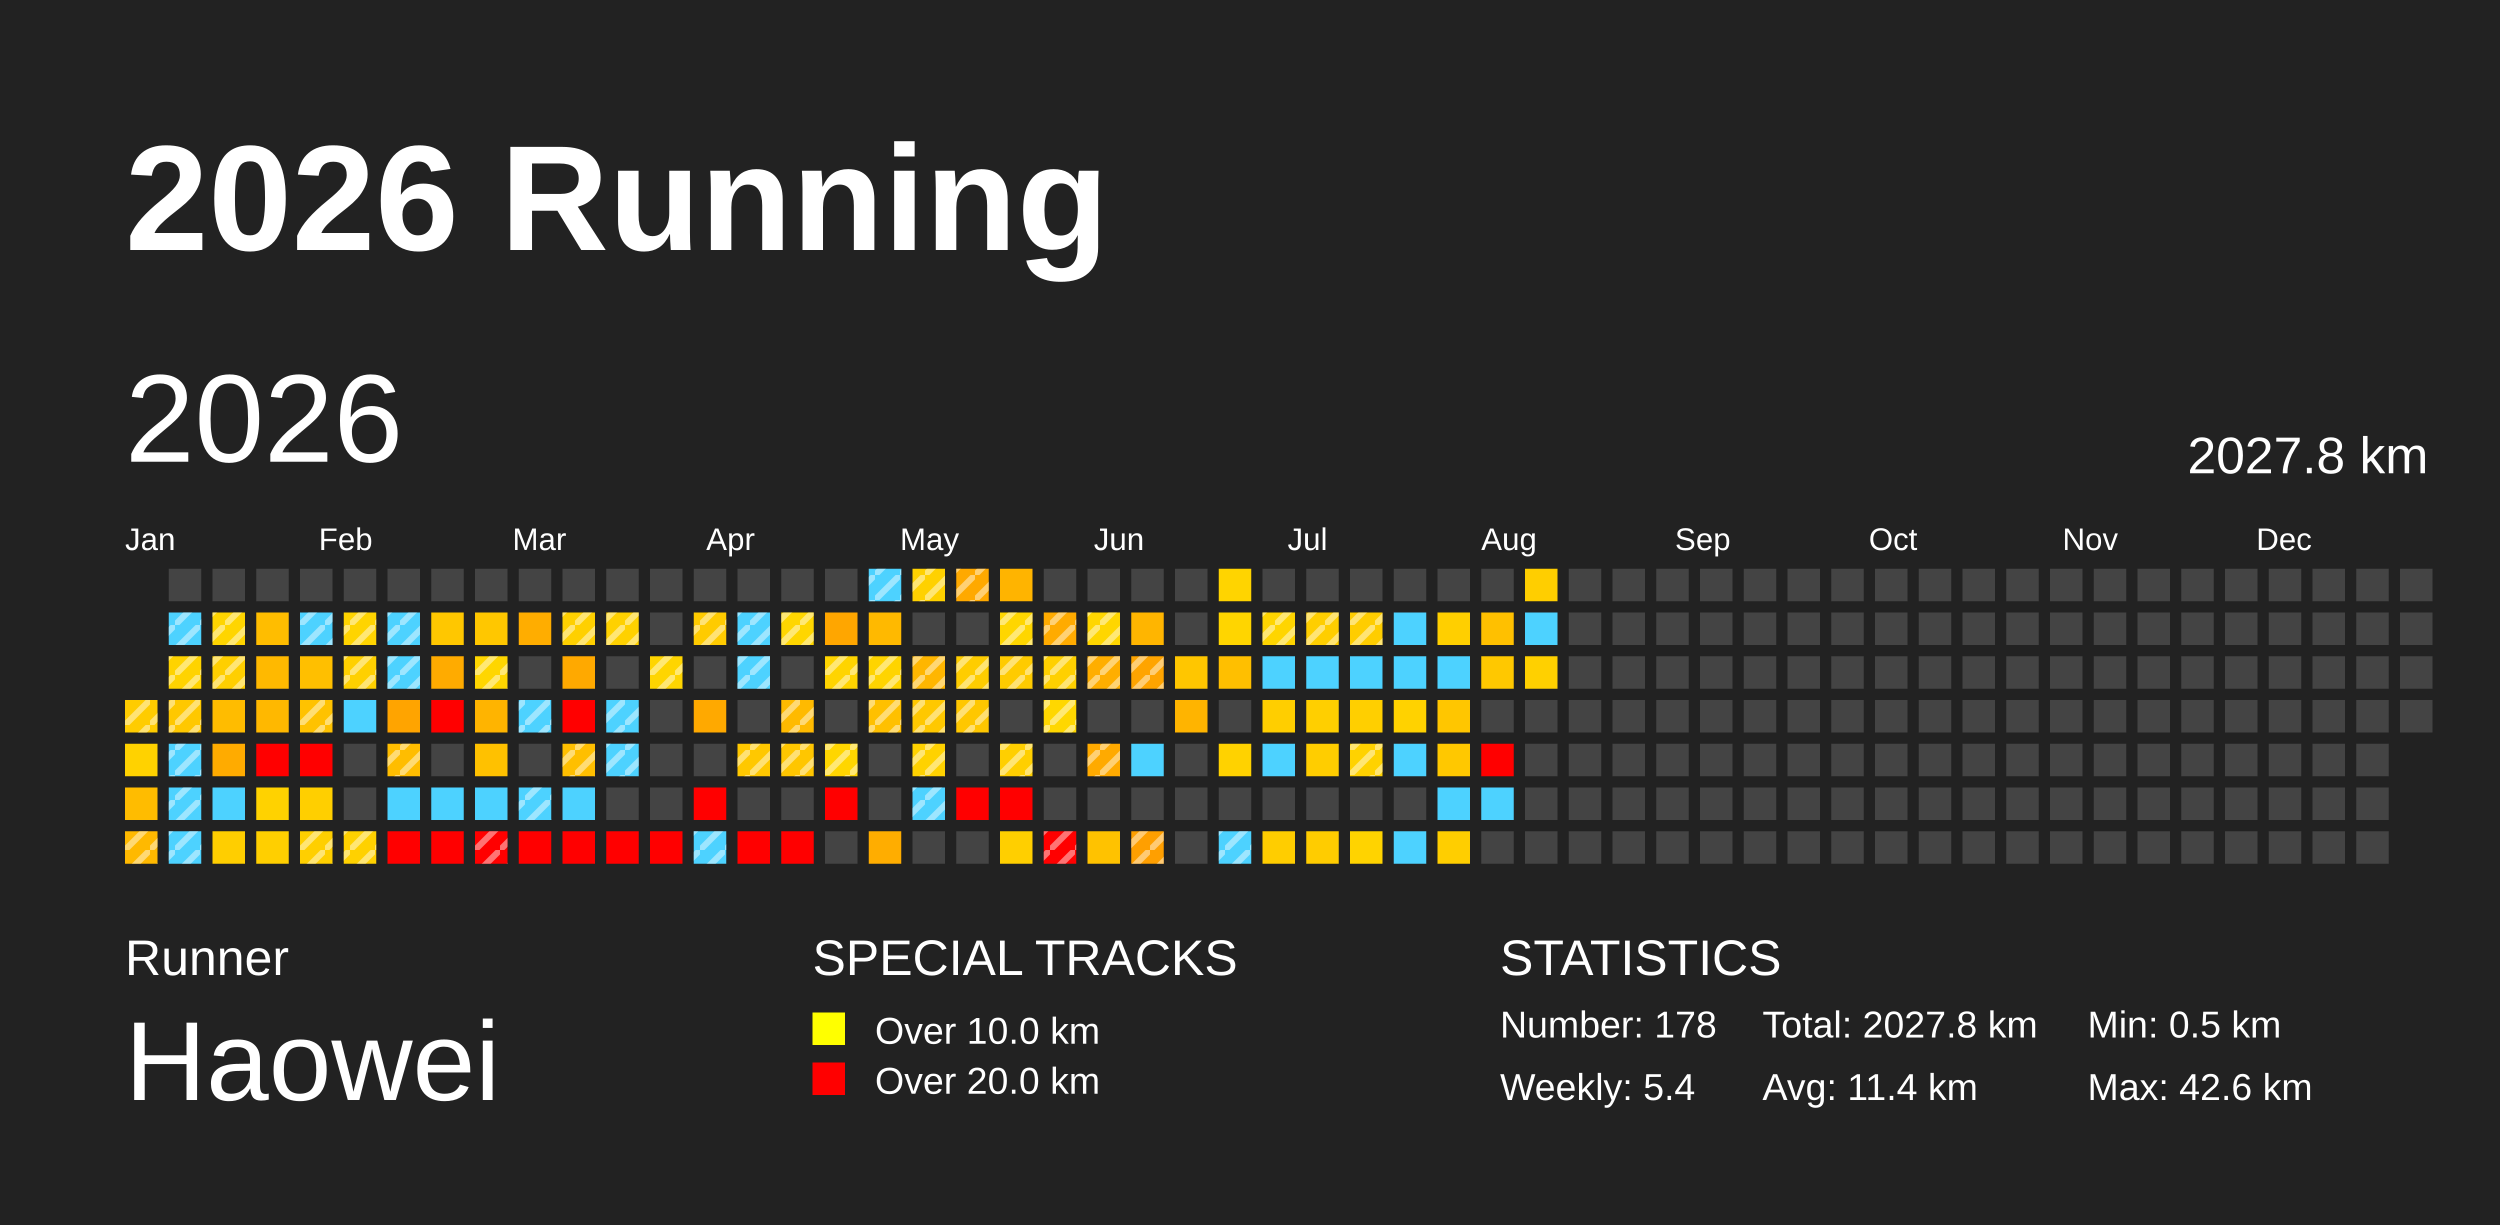
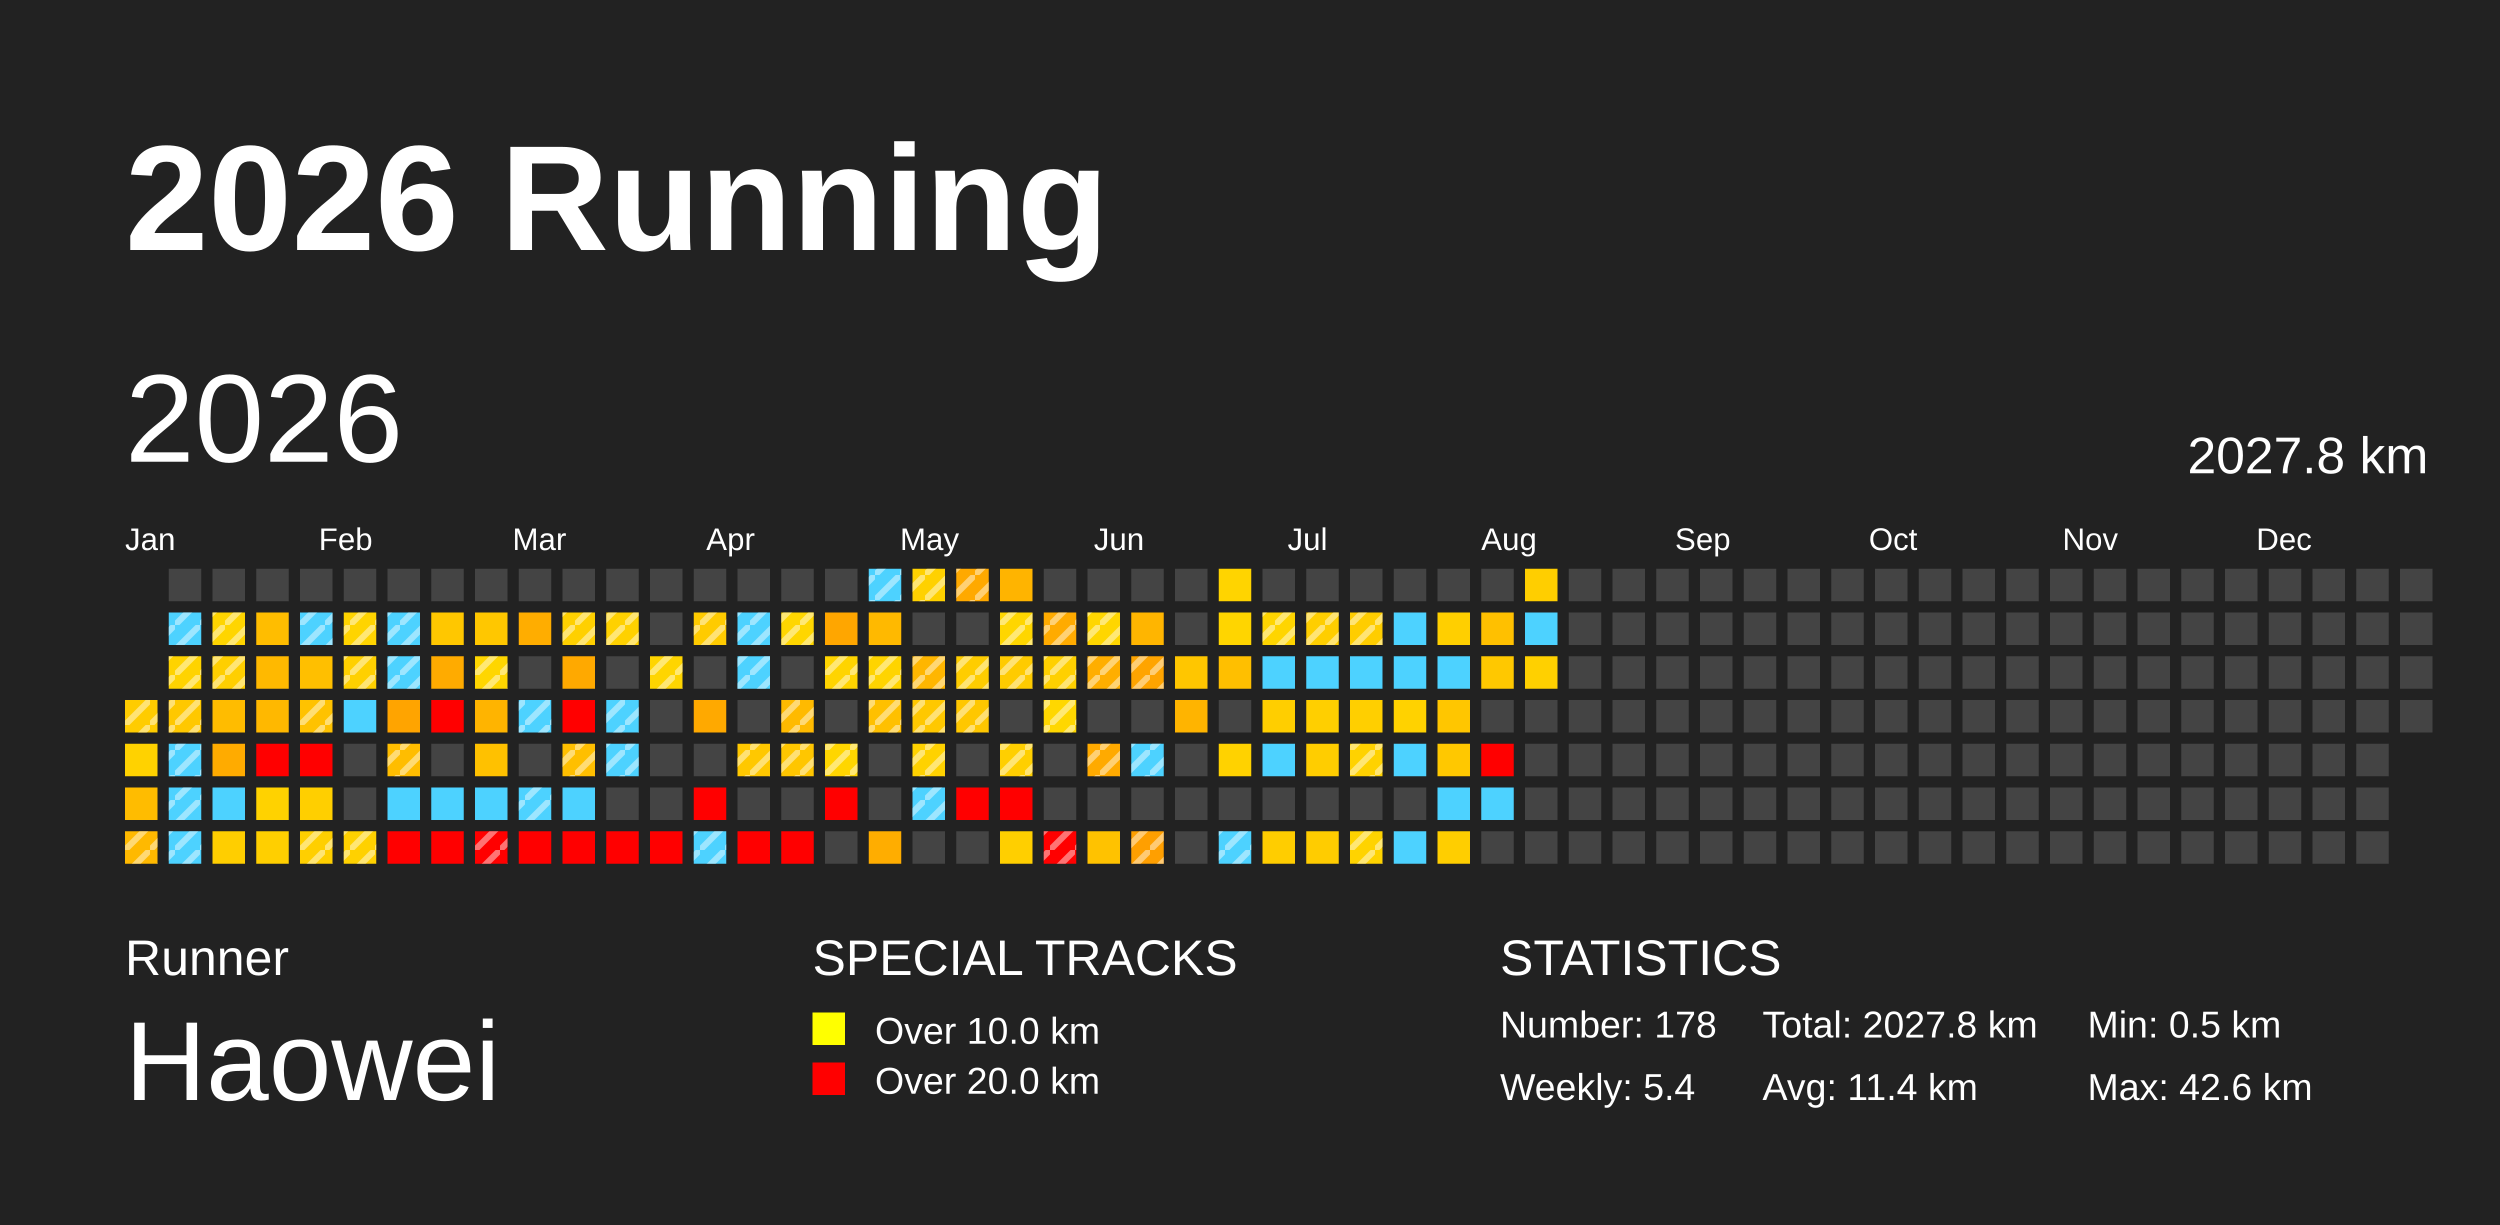
<svg xmlns="http://www.w3.org/2000/svg" baseProfile="full" height="98mm" version="1.1" viewBox="0,0,200,98" width="200mm">
  <defs>
    <pattern height="2" id="indoor-stripe" patternUnits="userSpaceOnUse" width="2">
      <line stroke="white" stroke-opacity="0.45" stroke-width="0.5" x1="0" x2="2" y1="2" y2="0" />
    </pattern>
  </defs>
  <rect fill="#222222" height="98" width="200" x="0" y="0" />
  <text fill="#FFFFFF" style="font-size:12px; font-family:Arial; font-weight:bold;" x="10" y="20">2026 Running</text>
  <text fill="#FFFFFF" style="font-size:4px; font-family:Arial" x="10" y="78">Runner</text>
  <text fill="#FFFFFF" style="font-size:9px; font-family:Arial" x="10" y="88">Haowei</text>
  <text fill="#FFFFFF" style="font-size:4px; font-family:Arial" x="65" y="78">SPECIAL TRACKS</text>
  <rect fill="yellow" height="2.6" width="2.6" x="65" y="81" />
  <text fill="#FFFFFF" style="font-size:3px; font-family:Arial" x="70" y="83.5">Over 10.0 km</text>
  <rect fill="red" height="2.6" width="2.6" x="65" y="85" />
  <text fill="#FFFFFF" style="font-size:3px; font-family:Arial" x="70" y="87.5">Over 20.0 km</text>
  <text fill="#FFFFFF" style="font-size:4px; font-family:Arial" x="120" y="78">STATISTICS</text>
  <text fill="#FFFFFF" style="font-size:3px; font-family:Arial" x="120" y="83">Number: 178</text>
  <text fill="#FFFFFF" style="font-size:3px; font-family:Arial" x="120" y="88">Weekly: 5.4</text>
  <text fill="#FFFFFF" style="font-size:3px; font-family:Arial" x="141" y="83">Total: 2027.8 km</text>
  <text fill="#FFFFFF" style="font-size:3px; font-family:Arial" x="141" y="88">Avg: 11.4 km</text>
  <text fill="#FFFFFF" style="font-size:3px; font-family:Arial" x="167" y="83">Min: 0.5 km</text>
  <text fill="#FFFFFF" style="font-size:3px; font-family:Arial" x="167" y="88">Max: 42.6 km</text>
  <text dominant-baseline="hanging" fill="#FFFFFF" style="font-size:10.0px; font-family:Arial;" x="10" y="30">2026</text>
  <text dominant-baseline="hanging" fill="#FFFFFF" style="font-size:4.125px; font-family:Arial;" x="175" y="35">2027.8 km</text>
  <text fill="#FFFFFF" style="font-size:2.5px; font-family:Arial" x="10.0" y="44">Jan</text>
  <text fill="#FFFFFF" style="font-size:2.5px; font-family:Arial" x="25.5" y="44">Feb</text>
  <text fill="#FFFFFF" style="font-size:2.5px; font-family:Arial" x="41.0" y="44">Mar</text>
  <text fill="#FFFFFF" style="font-size:2.5px; font-family:Arial" x="56.5" y="44">Apr</text>
  <text fill="#FFFFFF" style="font-size:2.5px; font-family:Arial" x="72.0" y="44">May</text>
  <text fill="#FFFFFF" style="font-size:2.5px; font-family:Arial" x="87.5" y="44">Jun</text>
  <text fill="#FFFFFF" style="font-size:2.5px; font-family:Arial" x="103.0" y="44">Jul</text>
  <text fill="#FFFFFF" style="font-size:2.5px; font-family:Arial" x="118.5" y="44">Aug</text>
  <text fill="#FFFFFF" style="font-size:2.5px; font-family:Arial" x="134.0" y="44">Sep</text>
  <text fill="#FFFFFF" style="font-size:2.5px; font-family:Arial" x="149.5" y="44">Oct</text>
  <text fill="#FFFFFF" style="font-size:2.5px; font-family:Arial" x="165.0" y="44">Nov</text>
  <text fill="#FFFFFF" style="font-size:2.5px; font-family:Arial" x="180.5" y="44">Dec</text>
  <rect fill="#ffcc00" height="2.6" width="2.6" x="10.0" y="56.0" />
  <rect fill="url(#indoor-stripe)" height="2.6" style="pointer-events: none;" width="2.6" x="10.0" y="56.0" />
  <rect fill="#ffd200" height="2.6" width="2.6" x="10.0" y="59.5" />
  <rect fill="#ffbc00" height="2.6" width="2.6" x="10.0" y="63.0" />
  <rect fill="#ffb900" height="2.6" width="2.6" x="10.0" y="66.5" />
  <rect fill="url(#indoor-stripe)" height="2.6" style="pointer-events: none;" width="2.6" x="10.0" y="66.5" />
  <rect fill="#444444" height="2.6" width="2.6" x="13.5" y="45.5" />
  <rect fill="#4dd2ff" height="2.6" width="2.6" x="13.5" y="49.0" />
  <rect fill="url(#indoor-stripe)" height="2.6" style="pointer-events: none;" width="2.6" x="13.5" y="49.0" />
  <rect fill="#ffd300" height="2.6" width="2.6" x="13.5" y="52.5" />
  <rect fill="url(#indoor-stripe)" height="2.6" style="pointer-events: none;" width="2.6" x="13.5" y="52.5" />
  <rect fill="#ffc800" height="2.6" width="2.6" x="13.5" y="56.0" />
  <rect fill="url(#indoor-stripe)" height="2.6" style="pointer-events: none;" width="2.6" x="13.5" y="56.0" />
  <rect fill="#4dd2ff" height="2.6" width="2.6" x="13.5" y="59.5" />
  <rect fill="url(#indoor-stripe)" height="2.6" style="pointer-events: none;" width="2.6" x="13.5" y="59.5" />
  <rect fill="#4dd2ff" height="2.6" width="2.6" x="13.5" y="63.0" />
  <rect fill="url(#indoor-stripe)" height="2.6" style="pointer-events: none;" width="2.6" x="13.5" y="63.0" />
  <rect fill="#4dd2ff" height="2.6" width="2.6" x="13.5" y="66.5" />
  <rect fill="url(#indoor-stripe)" height="2.6" style="pointer-events: none;" width="2.6" x="13.5" y="66.5" />
  <rect fill="#444444" height="2.6" width="2.6" x="17.0" y="45.5" />
  <rect fill="#ffd500" height="2.6" width="2.6" x="17.0" y="49.0" />
  <rect fill="url(#indoor-stripe)" height="2.6" style="pointer-events: none;" width="2.6" x="17.0" y="49.0" />
  <rect fill="#ffcf00" height="2.6" width="2.6" x="17.0" y="52.5" />
  <rect fill="url(#indoor-stripe)" height="2.6" style="pointer-events: none;" width="2.6" x="17.0" y="52.5" />
  <rect fill="#ffbc00" height="2.6" width="2.6" x="17.0" y="56.0" />
  <rect fill="#ffab00" height="2.6" width="2.6" x="17.0" y="59.5" />
  <rect fill="#4dd2ff" height="2.6" width="2.6" x="17.0" y="63.0" />
  <rect fill="#ffce00" height="2.6" width="2.6" x="17.0" y="66.5" />
  <rect fill="#444444" height="2.6" width="2.6" x="20.5" y="45.5" />
  <rect fill="#ffbd00" height="2.6" width="2.6" x="20.5" y="49.0" />
  <rect fill="#ffb900" height="2.6" width="2.6" x="20.5" y="52.5" />
  <rect fill="#ffb800" height="2.6" width="2.6" x="20.5" y="56.0" />
  <rect fill="red" height="2.6" width="2.6" x="20.5" y="59.5" />
  <rect fill="#ffd200" height="2.6" width="2.6" x="20.5" y="63.0" />
  <rect fill="#ffcf00" height="2.6" width="2.6" x="20.5" y="66.5" />
  <rect fill="#444444" height="2.6" width="2.6" x="24.0" y="45.5" />
  <rect fill="#4dd2ff" height="2.6" width="2.6" x="24.0" y="49.0" />
  <rect fill="url(#indoor-stripe)" height="2.6" style="pointer-events: none;" width="2.6" x="24.0" y="49.0" />
  <rect fill="#ffbf00" height="2.6" width="2.6" x="24.0" y="52.5" />
  <rect fill="#ffc200" height="2.6" width="2.6" x="24.0" y="56.0" />
  <rect fill="url(#indoor-stripe)" height="2.6" style="pointer-events: none;" width="2.6" x="24.0" y="56.0" />
  <rect fill="red" height="2.6" width="2.6" x="24.0" y="59.5" />
  <rect fill="#ffcf00" height="2.6" width="2.6" x="24.0" y="63.0" />
  <rect fill="#ffcf00" height="2.6" width="2.6" x="24.0" y="66.5" />
  <rect fill="url(#indoor-stripe)" height="2.6" style="pointer-events: none;" width="2.6" x="24.0" y="66.5" />
  <rect fill="#444444" height="2.6" width="2.6" x="27.5" y="45.5" />
  <rect fill="#ffd400" height="2.6" width="2.6" x="27.5" y="49.0" />
  <rect fill="url(#indoor-stripe)" height="2.6" style="pointer-events: none;" width="2.6" x="27.5" y="49.0" />
  <rect fill="#ffd000" height="2.6" width="2.6" x="27.5" y="52.5" />
  <rect fill="url(#indoor-stripe)" height="2.6" style="pointer-events: none;" width="2.6" x="27.5" y="52.5" />
  <rect fill="#4dd2ff" height="2.6" width="2.6" x="27.5" y="56.0" />
  <rect fill="#444444" height="2.6" width="2.6" x="27.5" y="59.5" />
  <rect fill="#444444" height="2.6" width="2.6" x="27.5" y="63.0" />
  <rect fill="#ffd100" height="2.6" width="2.6" x="27.5" y="66.5" />
  <rect fill="url(#indoor-stripe)" height="2.6" style="pointer-events: none;" width="2.6" x="27.5" y="66.5" />
  <rect fill="#444444" height="2.6" width="2.6" x="31.0" y="45.5" />
  <rect fill="#4dd2ff" height="2.6" width="2.6" x="31.0" y="49.0" />
  <rect fill="url(#indoor-stripe)" height="2.6" style="pointer-events: none;" width="2.6" x="31.0" y="49.0" />
  <rect fill="#4dd2ff" height="2.6" width="2.6" x="31.0" y="52.5" />
  <rect fill="url(#indoor-stripe)" height="2.6" style="pointer-events: none;" width="2.6" x="31.0" y="52.5" />
  <rect fill="#ffa400" height="2.6" width="2.6" x="31.0" y="56.0" />
  <rect fill="#ffbd00" height="2.6" width="2.6" x="31.0" y="59.5" />
  <rect fill="url(#indoor-stripe)" height="2.6" style="pointer-events: none;" width="2.6" x="31.0" y="59.5" />
  <rect fill="#4dd2ff" height="2.6" width="2.6" x="31.0" y="63.0" />
  <rect fill="red" height="2.6" width="2.6" x="31.0" y="66.5" />
  <rect fill="#444444" height="2.6" width="2.6" x="34.5" y="45.5" />
  <rect fill="#ffc700" height="2.6" width="2.6" x="34.5" y="49.0" />
  <rect fill="#ffab00" height="2.6" width="2.6" x="34.5" y="52.5" />
  <rect fill="red" height="2.6" width="2.6" x="34.5" y="56.0" />
  <rect fill="#444444" height="2.6" width="2.6" x="34.5" y="59.5" />
  <rect fill="#4dd2ff" height="2.6" width="2.6" x="34.5" y="63.0" />
  <rect fill="red" height="2.6" width="2.6" x="34.5" y="66.5" />
  <rect fill="#444444" height="2.6" width="2.6" x="38.0" y="45.5" />
  <rect fill="#ffc700" height="2.6" width="2.6" x="38.0" y="49.0" />
  <rect fill="#ffd600" height="2.6" width="2.6" x="38.0" y="52.5" />
  <rect fill="url(#indoor-stripe)" height="2.6" style="pointer-events: none;" width="2.6" x="38.0" y="52.5" />
  <rect fill="#ffb400" height="2.6" width="2.6" x="38.0" y="56.0" />
  <rect fill="#ffc100" height="2.6" width="2.6" x="38.0" y="59.5" />
  <rect fill="#4dd2ff" height="2.6" width="2.6" x="38.0" y="63.0" />
  <rect fill="red" height="2.6" width="2.6" x="38.0" y="66.5" />
  <rect fill="url(#indoor-stripe)" height="2.6" style="pointer-events: none;" width="2.6" x="38.0" y="66.5" />
  <rect fill="#444444" height="2.6" width="2.6" x="41.5" y="45.5" />
  <rect fill="#ffad00" height="2.6" width="2.6" x="41.5" y="49.0" />
  <rect fill="#444444" height="2.6" width="2.6" x="41.5" y="52.5" />
  <rect fill="#4dd2ff" height="2.6" width="2.6" x="41.5" y="56.0" />
  <rect fill="url(#indoor-stripe)" height="2.6" style="pointer-events: none;" width="2.6" x="41.5" y="56.0" />
  <rect fill="#444444" height="2.6" width="2.6" x="41.5" y="59.5" />
  <rect fill="#4dd2ff" height="2.6" width="2.6" x="41.5" y="63.0" />
  <rect fill="url(#indoor-stripe)" height="2.6" style="pointer-events: none;" width="2.6" x="41.5" y="63.0" />
  <rect fill="red" height="2.6" width="2.6" x="41.5" y="66.5" />
  <rect fill="#444444" height="2.6" width="2.6" x="45.0" y="45.5" />
  <rect fill="#ffd000" height="2.6" width="2.6" x="45.0" y="49.0" />
  <rect fill="url(#indoor-stripe)" height="2.6" style="pointer-events: none;" width="2.6" x="45.0" y="49.0" />
  <rect fill="#ffa900" height="2.6" width="2.6" x="45.0" y="52.5" />
  <rect fill="red" height="2.6" width="2.6" x="45.0" y="56.0" />
  <rect fill="#ffbf00" height="2.6" width="2.6" x="45.0" y="59.5" />
  <rect fill="url(#indoor-stripe)" height="2.6" style="pointer-events: none;" width="2.6" x="45.0" y="59.5" />
  <rect fill="#4dd2ff" height="2.6" width="2.6" x="45.0" y="63.0" />
  <rect fill="red" height="2.6" width="2.6" x="45.0" y="66.5" />
  <rect fill="#444444" height="2.6" width="2.6" x="48.5" y="45.5" />
  <rect fill="#ffd100" height="2.6" width="2.6" x="48.5" y="49.0" />
  <rect fill="url(#indoor-stripe)" height="2.6" style="pointer-events: none;" width="2.6" x="48.5" y="49.0" />
  <rect fill="#444444" height="2.6" width="2.6" x="48.5" y="52.5" />
  <rect fill="#4dd2ff" height="2.6" width="2.6" x="48.5" y="56.0" />
  <rect fill="url(#indoor-stripe)" height="2.6" style="pointer-events: none;" width="2.6" x="48.5" y="56.0" />
  <rect fill="#4dd2ff" height="2.6" width="2.6" x="48.5" y="59.5" />
  <rect fill="url(#indoor-stripe)" height="2.6" style="pointer-events: none;" width="2.6" x="48.5" y="59.5" />
  <rect fill="#444444" height="2.6" width="2.6" x="48.5" y="63.0" />
  <rect fill="red" height="2.6" width="2.6" x="48.5" y="66.5" />
  <rect fill="#444444" height="2.6" width="2.6" x="52.0" y="45.5" />
  <rect fill="#444444" height="2.6" width="2.6" x="52.0" y="49.0" />
  <rect fill="#ffd500" height="2.6" width="2.6" x="52.0" y="52.5" />
  <rect fill="url(#indoor-stripe)" height="2.6" style="pointer-events: none;" width="2.6" x="52.0" y="52.5" />
  <rect fill="#444444" height="2.6" width="2.6" x="52.0" y="56.0" />
  <rect fill="#444444" height="2.6" width="2.6" x="52.0" y="59.5" />
  <rect fill="#444444" height="2.6" width="2.6" x="52.0" y="63.0" />
  <rect fill="red" height="2.6" width="2.6" x="52.0" y="66.5" />
  <rect fill="#444444" height="2.6" width="2.6" x="55.5" y="45.5" />
  <rect fill="#ffcb00" height="2.6" width="2.6" x="55.5" y="49.0" />
  <rect fill="url(#indoor-stripe)" height="2.6" style="pointer-events: none;" width="2.6" x="55.5" y="49.0" />
  <rect fill="#444444" height="2.6" width="2.6" x="55.5" y="52.5" />
  <rect fill="#ffa900" height="2.6" width="2.6" x="55.5" y="56.0" />
  <rect fill="#444444" height="2.6" width="2.6" x="55.5" y="59.5" />
  <rect fill="red" height="2.6" width="2.6" x="55.5" y="63.0" />
  <rect fill="#4dd2ff" height="2.6" width="2.6" x="55.5" y="66.5" />
  <rect fill="url(#indoor-stripe)" height="2.6" style="pointer-events: none;" width="2.6" x="55.5" y="66.5" />
  <rect fill="#444444" height="2.6" width="2.6" x="59.0" y="45.5" />
  <rect fill="#4dd2ff" height="2.6" width="2.6" x="59.0" y="49.0" />
  <rect fill="url(#indoor-stripe)" height="2.6" style="pointer-events: none;" width="2.6" x="59.0" y="49.0" />
  <rect fill="#4dd2ff" height="2.6" width="2.6" x="59.0" y="52.5" />
  <rect fill="url(#indoor-stripe)" height="2.6" style="pointer-events: none;" width="2.6" x="59.0" y="52.5" />
  <rect fill="#444444" height="2.6" width="2.6" x="59.0" y="56.0" />
  <rect fill="#ffc800" height="2.6" width="2.6" x="59.0" y="59.5" />
  <rect fill="url(#indoor-stripe)" height="2.6" style="pointer-events: none;" width="2.6" x="59.0" y="59.5" />
  <rect fill="#444444" height="2.6" width="2.6" x="59.0" y="63.0" />
  <rect fill="red" height="2.6" width="2.6" x="59.0" y="66.5" />
  <rect fill="#444444" height="2.6" width="2.6" x="62.5" y="45.5" />
  <rect fill="#ffd600" height="2.6" width="2.6" x="62.5" y="49.0" />
  <rect fill="url(#indoor-stripe)" height="2.6" style="pointer-events: none;" width="2.6" x="62.5" y="49.0" />
  <rect fill="#444444" height="2.6" width="2.6" x="62.5" y="52.5" />
  <rect fill="#ffba00" height="2.6" width="2.6" x="62.5" y="56.0" />
  <rect fill="url(#indoor-stripe)" height="2.6" style="pointer-events: none;" width="2.6" x="62.5" y="56.0" />
  <rect fill="#ffc600" height="2.6" width="2.6" x="62.5" y="59.5" />
  <rect fill="url(#indoor-stripe)" height="2.6" style="pointer-events: none;" width="2.6" x="62.5" y="59.5" />
  <rect fill="#444444" height="2.6" width="2.6" x="62.5" y="63.0" />
  <rect fill="red" height="2.6" width="2.6" x="62.5" y="66.5" />
  <rect fill="#444444" height="2.6" width="2.6" x="66.0" y="45.5" />
  <rect fill="#ffa600" height="2.6" width="2.6" x="66.0" y="49.0" />
  <rect fill="#ffd400" height="2.6" width="2.6" x="66.0" y="52.5" />
  <rect fill="url(#indoor-stripe)" height="2.6" style="pointer-events: none;" width="2.6" x="66.0" y="52.5" />
  <rect fill="#444444" height="2.6" width="2.6" x="66.0" y="56.0" />
  <rect fill="#ffd600" height="2.6" width="2.6" x="66.0" y="59.5" />
  <rect fill="url(#indoor-stripe)" height="2.6" style="pointer-events: none;" width="2.6" x="66.0" y="59.5" />
  <rect fill="red" height="2.6" width="2.6" x="66.0" y="63.0" />
  <rect fill="#444444" height="2.6" width="2.6" x="66.0" y="66.5" />
  <rect fill="#4dd2ff" height="2.6" width="2.6" x="69.5" y="45.5" />
  <rect fill="url(#indoor-stripe)" height="2.6" style="pointer-events: none;" width="2.6" x="69.5" y="45.5" />
  <rect fill="#ffb900" height="2.6" width="2.6" x="69.5" y="49.0" />
  <rect fill="#ffd400" height="2.6" width="2.6" x="69.5" y="52.5" />
  <rect fill="url(#indoor-stripe)" height="2.6" style="pointer-events: none;" width="2.6" x="69.5" y="52.5" />
  <rect fill="#ffc000" height="2.6" width="2.6" x="69.5" y="56.0" />
  <rect fill="url(#indoor-stripe)" height="2.6" style="pointer-events: none;" width="2.6" x="69.5" y="56.0" />
  <rect fill="#444444" height="2.6" width="2.6" x="69.5" y="59.5" />
  <rect fill="#444444" height="2.6" width="2.6" x="69.5" y="63.0" />
  <rect fill="#ffad00" height="2.6" width="2.6" x="69.5" y="66.5" />
  <rect fill="#ffd100" height="2.6" width="2.6" x="73.0" y="45.5" />
  <rect fill="url(#indoor-stripe)" height="2.6" style="pointer-events: none;" width="2.6" x="73.0" y="45.5" />
  <rect fill="#444444" height="2.6" width="2.6" x="73.0" y="49.0" />
  <rect fill="#ffb600" height="2.6" width="2.6" x="73.0" y="52.5" />
  <rect fill="url(#indoor-stripe)" height="2.6" style="pointer-events: none;" width="2.6" x="73.0" y="52.5" />
  <rect fill="#ffc800" height="2.6" width="2.6" x="73.0" y="56.0" />
  <rect fill="url(#indoor-stripe)" height="2.6" style="pointer-events: none;" width="2.6" x="73.0" y="56.0" />
  <rect fill="#ffd200" height="2.6" width="2.6" x="73.0" y="59.5" />
  <rect fill="url(#indoor-stripe)" height="2.6" style="pointer-events: none;" width="2.6" x="73.0" y="59.5" />
  <rect fill="#4dd2ff" height="2.6" width="2.6" x="73.0" y="63.0" />
  <rect fill="url(#indoor-stripe)" height="2.6" style="pointer-events: none;" width="2.6" x="73.0" y="63.0" />
  <rect fill="#444444" height="2.6" width="2.6" x="73.0" y="66.5" />
  <rect fill="#ffa900" height="2.6" width="2.6" x="76.5" y="45.5" />
  <rect fill="url(#indoor-stripe)" height="2.6" style="pointer-events: none;" width="2.6" x="76.5" y="45.5" />
  <rect fill="#444444" height="2.6" width="2.6" x="76.5" y="49.0" />
  <rect fill="#ffcd00" height="2.6" width="2.6" x="76.5" y="52.5" />
  <rect fill="url(#indoor-stripe)" height="2.6" style="pointer-events: none;" width="2.6" x="76.5" y="52.5" />
  <rect fill="#ffc700" height="2.6" width="2.6" x="76.5" y="56.0" />
  <rect fill="url(#indoor-stripe)" height="2.6" style="pointer-events: none;" width="2.6" x="76.5" y="56.0" />
  <rect fill="#444444" height="2.6" width="2.6" x="76.5" y="59.5" />
  <rect fill="red" height="2.6" width="2.6" x="76.5" y="63.0" />
  <rect fill="#444444" height="2.6" width="2.6" x="76.5" y="66.5" />
  <rect fill="#ffb400" height="2.6" width="2.6" x="80.0" y="45.5" />
  <rect fill="#ffd600" height="2.6" width="2.6" x="80.0" y="49.0" />
  <rect fill="url(#indoor-stripe)" height="2.6" style="pointer-events: none;" width="2.6" x="80.0" y="49.0" />
  <rect fill="#ffcb00" height="2.6" width="2.6" x="80.0" y="52.5" />
  <rect fill="url(#indoor-stripe)" height="2.6" style="pointer-events: none;" width="2.6" x="80.0" y="52.5" />
  <rect fill="#444444" height="2.6" width="2.6" x="80.0" y="56.0" />
  <rect fill="#ffcf00" height="2.6" width="2.6" x="80.0" y="59.5" />
  <rect fill="url(#indoor-stripe)" height="2.6" style="pointer-events: none;" width="2.6" x="80.0" y="59.5" />
  <rect fill="red" height="2.6" width="2.6" x="80.0" y="63.0" />
  <rect fill="#ffcf00" height="2.6" width="2.6" x="80.0" y="66.5" />
  <rect fill="#444444" height="2.6" width="2.6" x="83.5" y="45.5" />
  <rect fill="#ffab00" height="2.6" width="2.6" x="83.5" y="49.0" />
  <rect fill="url(#indoor-stripe)" height="2.6" style="pointer-events: none;" width="2.6" x="83.5" y="49.0" />
  <rect fill="#ffd000" height="2.6" width="2.6" x="83.5" y="52.5" />
  <rect fill="url(#indoor-stripe)" height="2.6" style="pointer-events: none;" width="2.6" x="83.5" y="52.5" />
  <rect fill="#ffd700" height="2.6" width="2.6" x="83.5" y="56.0" />
  <rect fill="url(#indoor-stripe)" height="2.6" style="pointer-events: none;" width="2.6" x="83.5" y="56.0" />
  <rect fill="#444444" height="2.6" width="2.6" x="83.5" y="59.5" />
  <rect fill="#444444" height="2.6" width="2.6" x="83.5" y="63.0" />
  <rect fill="red" height="2.6" width="2.6" x="83.5" y="66.5" />
  <rect fill="url(#indoor-stripe)" height="2.6" style="pointer-events: none;" width="2.6" x="83.5" y="66.5" />
  <rect fill="#444444" height="2.6" width="2.6" x="87.0" y="45.5" />
  <rect fill="#ffd600" height="2.6" width="2.6" x="87.0" y="49.0" />
  <rect fill="url(#indoor-stripe)" height="2.6" style="pointer-events: none;" width="2.6" x="87.0" y="49.0" />
  <rect fill="#ffae00" height="2.6" width="2.6" x="87.0" y="52.5" />
  <rect fill="url(#indoor-stripe)" height="2.6" style="pointer-events: none;" width="2.6" x="87.0" y="52.5" />
  <rect fill="#444444" height="2.6" width="2.6" x="87.0" y="56.0" />
  <rect fill="#ffaa00" height="2.6" width="2.6" x="87.0" y="59.5" />
  <rect fill="url(#indoor-stripe)" height="2.6" style="pointer-events: none;" width="2.6" x="87.0" y="59.5" />
  <rect fill="#444444" height="2.6" width="2.6" x="87.0" y="63.0" />
  <rect fill="#ffc200" height="2.6" width="2.6" x="87.0" y="66.5" />
  <rect fill="#444444" height="2.6" width="2.6" x="90.5" y="45.5" />
  <rect fill="#ffb500" height="2.6" width="2.6" x="90.5" y="49.0" />
  <rect fill="#ffa400" height="2.6" width="2.6" x="90.5" y="52.5" />
  <rect fill="url(#indoor-stripe)" height="2.6" style="pointer-events: none;" width="2.6" x="90.5" y="52.5" />
  <rect fill="#444444" height="2.6" width="2.6" x="90.5" y="56.0" />
  <rect fill="#4dd2ff" height="2.6" width="2.6" x="90.5" y="59.5" />
+   <rect fill="url(#indoor-stripe)" height="2.6" style="pointer-events: none;" width="2.6" x="90.5" y="59.5" />
  <rect fill="#444444" height="2.6" width="2.6" x="90.5" y="63.0" />
  <rect fill="#ff9f00" height="2.6" width="2.6" x="90.5" y="66.5" />
  <rect fill="url(#indoor-stripe)" height="2.6" style="pointer-events: none;" width="2.6" x="90.5" y="66.5" />
  <rect fill="#444444" height="2.6" width="2.6" x="94.0" y="45.5" />
  <rect fill="#444444" height="2.6" width="2.6" x="94.0" y="49.0" />
  <rect fill="#ffc600" height="2.6" width="2.6" x="94.0" y="52.5" />
  <rect fill="#ffb400" height="2.6" width="2.6" x="94.0" y="56.0" />
  <rect fill="#444444" height="2.6" width="2.6" x="94.0" y="59.5" />
  <rect fill="#444444" height="2.6" width="2.6" x="94.0" y="63.0" />
  <rect fill="#444444" height="2.6" width="2.6" x="94.0" y="66.5" />
  <rect fill="#ffd400" height="2.6" width="2.6" x="97.5" y="45.5" />
  <rect fill="#ffd500" height="2.6" width="2.6" x="97.5" y="49.0" />
  <rect fill="#ffbf00" height="2.6" width="2.6" x="97.5" y="52.5" />
  <rect fill="#444444" height="2.6" width="2.6" x="97.5" y="56.0" />
  <rect fill="#ffd200" height="2.6" width="2.6" x="97.5" y="59.5" />
  <rect fill="#444444" height="2.6" width="2.6" x="97.5" y="63.0" />
  <rect fill="#4dd2ff" height="2.6" width="2.6" x="97.5" y="66.5" />
  <rect fill="url(#indoor-stripe)" height="2.6" style="pointer-events: none;" width="2.6" x="97.5" y="66.5" />
  <rect fill="#444444" height="2.6" width="2.6" x="101.0" y="45.5" />
  <rect fill="#ffd500" height="2.6" width="2.6" x="101.0" y="49.0" />
  <rect fill="url(#indoor-stripe)" height="2.6" style="pointer-events: none;" width="2.6" x="101.0" y="49.0" />
  <rect fill="#4dd2ff" height="2.6" width="2.6" x="101.0" y="52.5" />
  <rect fill="#ffce00" height="2.6" width="2.6" x="101.0" y="56.0" />
  <rect fill="#4dd2ff" height="2.6" width="2.6" x="101.0" y="59.5" />
  <rect fill="#444444" height="2.6" width="2.6" x="101.0" y="63.0" />
  <rect fill="#ffcd00" height="2.6" width="2.6" x="101.0" y="66.5" />
  <rect fill="#444444" height="2.6" width="2.6" x="104.5" y="45.5" />
  <rect fill="#ffce00" height="2.6" width="2.6" x="104.5" y="49.0" />
  <rect fill="url(#indoor-stripe)" height="2.6" style="pointer-events: none;" width="2.6" x="104.5" y="49.0" />
  <rect fill="#4dd2ff" height="2.6" width="2.6" x="104.5" y="52.5" />
  <rect fill="#ffcf00" height="2.6" width="2.6" x="104.5" y="56.0" />
  <rect fill="#ffcd00" height="2.6" width="2.6" x="104.5" y="59.5" />
  <rect fill="#444444" height="2.6" width="2.6" x="104.5" y="63.0" />
  <rect fill="#ffcc00" height="2.6" width="2.6" x="104.5" y="66.5" />
  <rect fill="#444444" height="2.6" width="2.6" x="108.0" y="45.5" />
  <rect fill="#ffcd00" height="2.6" width="2.6" x="108.0" y="49.0" />
  <rect fill="url(#indoor-stripe)" height="2.6" style="pointer-events: none;" width="2.6" x="108.0" y="49.0" />
  <rect fill="#4dd2ff" height="2.6" width="2.6" x="108.0" y="52.5" />
  <rect fill="#ffcf00" height="2.6" width="2.6" x="108.0" y="56.0" />
  <rect fill="#ffd200" height="2.6" width="2.6" x="108.0" y="59.5" />
  <rect fill="url(#indoor-stripe)" height="2.6" style="pointer-events: none;" width="2.6" x="108.0" y="59.5" />
  <rect fill="#444444" height="2.6" width="2.6" x="108.0" y="63.0" />
  <rect fill="#ffd300" height="2.6" width="2.6" x="108.0" y="66.5" />
+   <rect fill="url(#indoor-stripe)" height="2.6" style="pointer-events: none;" width="2.6" x="108.0" y="66.5" />
  <rect fill="#444444" height="2.6" width="2.6" x="111.5" y="45.5" />
  <rect fill="#4dd2ff" height="2.6" width="2.6" x="111.5" y="49.0" />
  <rect fill="#4dd2ff" height="2.6" width="2.6" x="111.5" y="52.5" />
  <rect fill="#ffd200" height="2.6" width="2.6" x="111.5" y="56.0" />
  <rect fill="#4dd2ff" height="2.6" width="2.6" x="111.5" y="59.5" />
  <rect fill="#444444" height="2.6" width="2.6" x="111.5" y="63.0" />
  <rect fill="#4dd2ff" height="2.6" width="2.6" x="111.5" y="66.5" />
  <rect fill="#444444" height="2.6" width="2.6" x="115.0" y="45.5" />
  <rect fill="#ffcf00" height="2.6" width="2.6" x="115.0" y="49.0" />
  <rect fill="#4dd2ff" height="2.6" width="2.6" x="115.0" y="52.5" />
  <rect fill="#ffc600" height="2.6" width="2.6" x="115.0" y="56.0" />
  <rect fill="#ffc800" height="2.6" width="2.6" x="115.0" y="59.5" />
  <rect fill="#4dd2ff" height="2.6" width="2.6" x="115.0" y="63.0" />
  <rect fill="#ffce00" height="2.6" width="2.6" x="115.0" y="66.5" />
  <rect fill="#444444" height="2.6" width="2.6" x="118.5" y="45.5" />
  <rect fill="#ffc000" height="2.6" width="2.6" x="118.5" y="49.0" />
  <rect fill="#ffc800" height="2.6" width="2.6" x="118.5" y="52.5" />
  <rect fill="#444444" height="2.6" width="2.6" x="118.5" y="56.0" />
  <rect fill="red" height="2.6" width="2.6" x="118.5" y="59.5" />
  <rect fill="#4dd2ff" height="2.6" width="2.6" x="118.5" y="63.0" />
  <rect fill="#444444" height="2.6" width="2.6" x="118.5" y="66.5" />
  <rect fill="#ffce00" height="2.6" width="2.6" x="122.0" y="45.5" />
  <rect fill="#4dd2ff" height="2.6" width="2.6" x="122.0" y="49.0" />
  <rect fill="#ffd000" height="2.6" width="2.6" x="122.0" y="52.5" />
  <rect fill="#444444" height="2.6" width="2.6" x="122.0" y="56.0" />
  <rect fill="#444444" height="2.6" width="2.6" x="122.0" y="59.5" />
  <rect fill="#444444" height="2.6" width="2.6" x="122.0" y="63.0" />
  <rect fill="#444444" height="2.6" width="2.6" x="122.0" y="66.5" />
  <rect fill="#444444" height="2.6" width="2.6" x="125.5" y="45.5" />
  <rect fill="#444444" height="2.6" width="2.6" x="125.5" y="49.0" />
  <rect fill="#444444" height="2.6" width="2.6" x="125.5" y="52.5" />
  <rect fill="#444444" height="2.6" width="2.6" x="125.5" y="56.0" />
  <rect fill="#444444" height="2.6" width="2.6" x="125.5" y="59.5" />
  <rect fill="#444444" height="2.6" width="2.6" x="125.5" y="63.0" />
  <rect fill="#444444" height="2.6" width="2.6" x="125.5" y="66.5" />
  <rect fill="#444444" height="2.6" width="2.6" x="129.0" y="45.5" />
  <rect fill="#444444" height="2.6" width="2.6" x="129.0" y="49.0" />
  <rect fill="#444444" height="2.6" width="2.6" x="129.0" y="52.5" />
  <rect fill="#444444" height="2.6" width="2.6" x="129.0" y="56.0" />
  <rect fill="#444444" height="2.6" width="2.6" x="129.0" y="59.5" />
  <rect fill="#444444" height="2.6" width="2.6" x="129.0" y="63.0" />
  <rect fill="#444444" height="2.6" width="2.6" x="129.0" y="66.5" />
  <rect fill="#444444" height="2.6" width="2.6" x="132.5" y="45.5" />
  <rect fill="#444444" height="2.6" width="2.6" x="132.5" y="49.0" />
  <rect fill="#444444" height="2.6" width="2.6" x="132.5" y="52.5" />
  <rect fill="#444444" height="2.6" width="2.6" x="132.5" y="56.0" />
  <rect fill="#444444" height="2.6" width="2.6" x="132.5" y="59.5" />
  <rect fill="#444444" height="2.6" width="2.6" x="132.5" y="63.0" />
  <rect fill="#444444" height="2.6" width="2.6" x="132.5" y="66.5" />
  <rect fill="#444444" height="2.6" width="2.6" x="136.0" y="45.5" />
  <rect fill="#444444" height="2.6" width="2.6" x="136.0" y="49.0" />
  <rect fill="#444444" height="2.6" width="2.6" x="136.0" y="52.5" />
  <rect fill="#444444" height="2.6" width="2.6" x="136.0" y="56.0" />
  <rect fill="#444444" height="2.6" width="2.6" x="136.0" y="59.5" />
  <rect fill="#444444" height="2.6" width="2.6" x="136.0" y="63.0" />
  <rect fill="#444444" height="2.6" width="2.6" x="136.0" y="66.5" />
  <rect fill="#444444" height="2.6" width="2.6" x="139.5" y="45.5" />
  <rect fill="#444444" height="2.6" width="2.6" x="139.5" y="49.0" />
  <rect fill="#444444" height="2.6" width="2.6" x="139.5" y="52.5" />
  <rect fill="#444444" height="2.6" width="2.6" x="139.5" y="56.0" />
  <rect fill="#444444" height="2.6" width="2.6" x="139.5" y="59.5" />
  <rect fill="#444444" height="2.6" width="2.6" x="139.5" y="63.0" />
  <rect fill="#444444" height="2.6" width="2.6" x="139.5" y="66.5" />
  <rect fill="#444444" height="2.6" width="2.6" x="143.0" y="45.5" />
  <rect fill="#444444" height="2.6" width="2.6" x="143.0" y="49.0" />
  <rect fill="#444444" height="2.6" width="2.6" x="143.0" y="52.5" />
  <rect fill="#444444" height="2.6" width="2.6" x="143.0" y="56.0" />
  <rect fill="#444444" height="2.6" width="2.6" x="143.0" y="59.5" />
  <rect fill="#444444" height="2.6" width="2.6" x="143.0" y="63.0" />
  <rect fill="#444444" height="2.6" width="2.6" x="143.0" y="66.5" />
  <rect fill="#444444" height="2.6" width="2.6" x="146.5" y="45.5" />
  <rect fill="#444444" height="2.6" width="2.6" x="146.5" y="49.0" />
  <rect fill="#444444" height="2.6" width="2.6" x="146.5" y="52.5" />
  <rect fill="#444444" height="2.6" width="2.6" x="146.5" y="56.0" />
  <rect fill="#444444" height="2.6" width="2.6" x="146.5" y="59.5" />
  <rect fill="#444444" height="2.6" width="2.6" x="146.5" y="63.0" />
  <rect fill="#444444" height="2.6" width="2.6" x="146.5" y="66.5" />
  <rect fill="#444444" height="2.6" width="2.6" x="150.0" y="45.5" />
  <rect fill="#444444" height="2.6" width="2.6" x="150.0" y="49.0" />
  <rect fill="#444444" height="2.6" width="2.6" x="150.0" y="52.5" />
  <rect fill="#444444" height="2.6" width="2.6" x="150.0" y="56.0" />
  <rect fill="#444444" height="2.6" width="2.6" x="150.0" y="59.5" />
  <rect fill="#444444" height="2.6" width="2.6" x="150.0" y="63.0" />
  <rect fill="#444444" height="2.6" width="2.6" x="150.0" y="66.5" />
  <rect fill="#444444" height="2.6" width="2.6" x="153.5" y="45.5" />
  <rect fill="#444444" height="2.6" width="2.6" x="153.5" y="49.0" />
  <rect fill="#444444" height="2.6" width="2.6" x="153.5" y="52.5" />
  <rect fill="#444444" height="2.6" width="2.6" x="153.5" y="56.0" />
  <rect fill="#444444" height="2.6" width="2.6" x="153.5" y="59.5" />
  <rect fill="#444444" height="2.6" width="2.6" x="153.5" y="63.0" />
  <rect fill="#444444" height="2.6" width="2.6" x="153.5" y="66.5" />
  <rect fill="#444444" height="2.6" width="2.6" x="157.0" y="45.5" />
  <rect fill="#444444" height="2.6" width="2.6" x="157.0" y="49.0" />
  <rect fill="#444444" height="2.6" width="2.6" x="157.0" y="52.5" />
  <rect fill="#444444" height="2.6" width="2.6" x="157.0" y="56.0" />
  <rect fill="#444444" height="2.6" width="2.6" x="157.0" y="59.5" />
  <rect fill="#444444" height="2.6" width="2.6" x="157.0" y="63.0" />
  <rect fill="#444444" height="2.6" width="2.6" x="157.0" y="66.5" />
  <rect fill="#444444" height="2.6" width="2.6" x="160.5" y="45.5" />
  <rect fill="#444444" height="2.6" width="2.6" x="160.5" y="49.0" />
  <rect fill="#444444" height="2.6" width="2.6" x="160.5" y="52.5" />
  <rect fill="#444444" height="2.6" width="2.6" x="160.5" y="56.0" />
  <rect fill="#444444" height="2.6" width="2.6" x="160.5" y="59.5" />
  <rect fill="#444444" height="2.6" width="2.6" x="160.5" y="63.0" />
  <rect fill="#444444" height="2.6" width="2.6" x="160.5" y="66.5" />
  <rect fill="#444444" height="2.6" width="2.6" x="164.0" y="45.5" />
  <rect fill="#444444" height="2.6" width="2.6" x="164.0" y="49.0" />
  <rect fill="#444444" height="2.6" width="2.6" x="164.0" y="52.5" />
  <rect fill="#444444" height="2.6" width="2.6" x="164.0" y="56.0" />
  <rect fill="#444444" height="2.6" width="2.6" x="164.0" y="59.5" />
  <rect fill="#444444" height="2.6" width="2.6" x="164.0" y="63.0" />
  <rect fill="#444444" height="2.6" width="2.6" x="164.0" y="66.5" />
  <rect fill="#444444" height="2.6" width="2.6" x="167.5" y="45.5" />
  <rect fill="#444444" height="2.6" width="2.6" x="167.5" y="49.0" />
  <rect fill="#444444" height="2.6" width="2.6" x="167.5" y="52.5" />
  <rect fill="#444444" height="2.6" width="2.6" x="167.5" y="56.0" />
  <rect fill="#444444" height="2.6" width="2.6" x="167.5" y="59.5" />
  <rect fill="#444444" height="2.6" width="2.6" x="167.5" y="63.0" />
  <rect fill="#444444" height="2.6" width="2.6" x="167.5" y="66.5" />
  <rect fill="#444444" height="2.6" width="2.6" x="171.0" y="45.5" />
  <rect fill="#444444" height="2.6" width="2.6" x="171.0" y="49.0" />
  <rect fill="#444444" height="2.6" width="2.6" x="171.0" y="52.5" />
  <rect fill="#444444" height="2.6" width="2.6" x="171.0" y="56.0" />
  <rect fill="#444444" height="2.6" width="2.6" x="171.0" y="59.5" />
  <rect fill="#444444" height="2.6" width="2.6" x="171.0" y="63.0" />
  <rect fill="#444444" height="2.6" width="2.6" x="171.0" y="66.5" />
  <rect fill="#444444" height="2.6" width="2.6" x="174.5" y="45.5" />
  <rect fill="#444444" height="2.6" width="2.6" x="174.5" y="49.0" />
  <rect fill="#444444" height="2.6" width="2.6" x="174.5" y="52.5" />
  <rect fill="#444444" height="2.6" width="2.6" x="174.5" y="56.0" />
  <rect fill="#444444" height="2.6" width="2.6" x="174.5" y="59.5" />
  <rect fill="#444444" height="2.6" width="2.6" x="174.5" y="63.0" />
  <rect fill="#444444" height="2.6" width="2.6" x="174.5" y="66.5" />
  <rect fill="#444444" height="2.6" width="2.6" x="178.0" y="45.5" />
  <rect fill="#444444" height="2.6" width="2.6" x="178.0" y="49.0" />
  <rect fill="#444444" height="2.6" width="2.6" x="178.0" y="52.5" />
  <rect fill="#444444" height="2.6" width="2.6" x="178.0" y="56.0" />
  <rect fill="#444444" height="2.6" width="2.6" x="178.0" y="59.5" />
  <rect fill="#444444" height="2.6" width="2.6" x="178.0" y="63.0" />
  <rect fill="#444444" height="2.6" width="2.6" x="178.0" y="66.5" />
  <rect fill="#444444" height="2.6" width="2.6" x="181.5" y="45.5" />
  <rect fill="#444444" height="2.6" width="2.6" x="181.5" y="49.0" />
  <rect fill="#444444" height="2.6" width="2.6" x="181.5" y="52.5" />
  <rect fill="#444444" height="2.6" width="2.6" x="181.5" y="56.0" />
  <rect fill="#444444" height="2.6" width="2.6" x="181.5" y="59.5" />
  <rect fill="#444444" height="2.6" width="2.6" x="181.5" y="63.0" />
  <rect fill="#444444" height="2.6" width="2.6" x="181.5" y="66.5" />
  <rect fill="#444444" height="2.6" width="2.6" x="185.0" y="45.5" />
  <rect fill="#444444" height="2.6" width="2.6" x="185.0" y="49.0" />
  <rect fill="#444444" height="2.6" width="2.6" x="185.0" y="52.5" />
  <rect fill="#444444" height="2.6" width="2.6" x="185.0" y="56.0" />
  <rect fill="#444444" height="2.6" width="2.6" x="185.0" y="59.5" />
  <rect fill="#444444" height="2.6" width="2.6" x="185.0" y="63.0" />
  <rect fill="#444444" height="2.6" width="2.6" x="185.0" y="66.5" />
  <rect fill="#444444" height="2.6" width="2.6" x="188.5" y="45.5" />
  <rect fill="#444444" height="2.6" width="2.6" x="188.5" y="49.0" />
  <rect fill="#444444" height="2.6" width="2.6" x="188.5" y="52.5" />
  <rect fill="#444444" height="2.6" width="2.6" x="188.5" y="56.0" />
  <rect fill="#444444" height="2.6" width="2.6" x="188.5" y="59.5" />
  <rect fill="#444444" height="2.6" width="2.6" x="188.5" y="63.0" />
  <rect fill="#444444" height="2.6" width="2.6" x="188.5" y="66.5" />
  <rect fill="#444444" height="2.6" width="2.6" x="192.0" y="45.5" />
  <rect fill="#444444" height="2.6" width="2.6" x="192.0" y="49.0" />
  <rect fill="#444444" height="2.6" width="2.6" x="192.0" y="52.5" />
  <rect fill="#444444" height="2.6" width="2.6" x="192.0" y="56.0" />
</svg>
